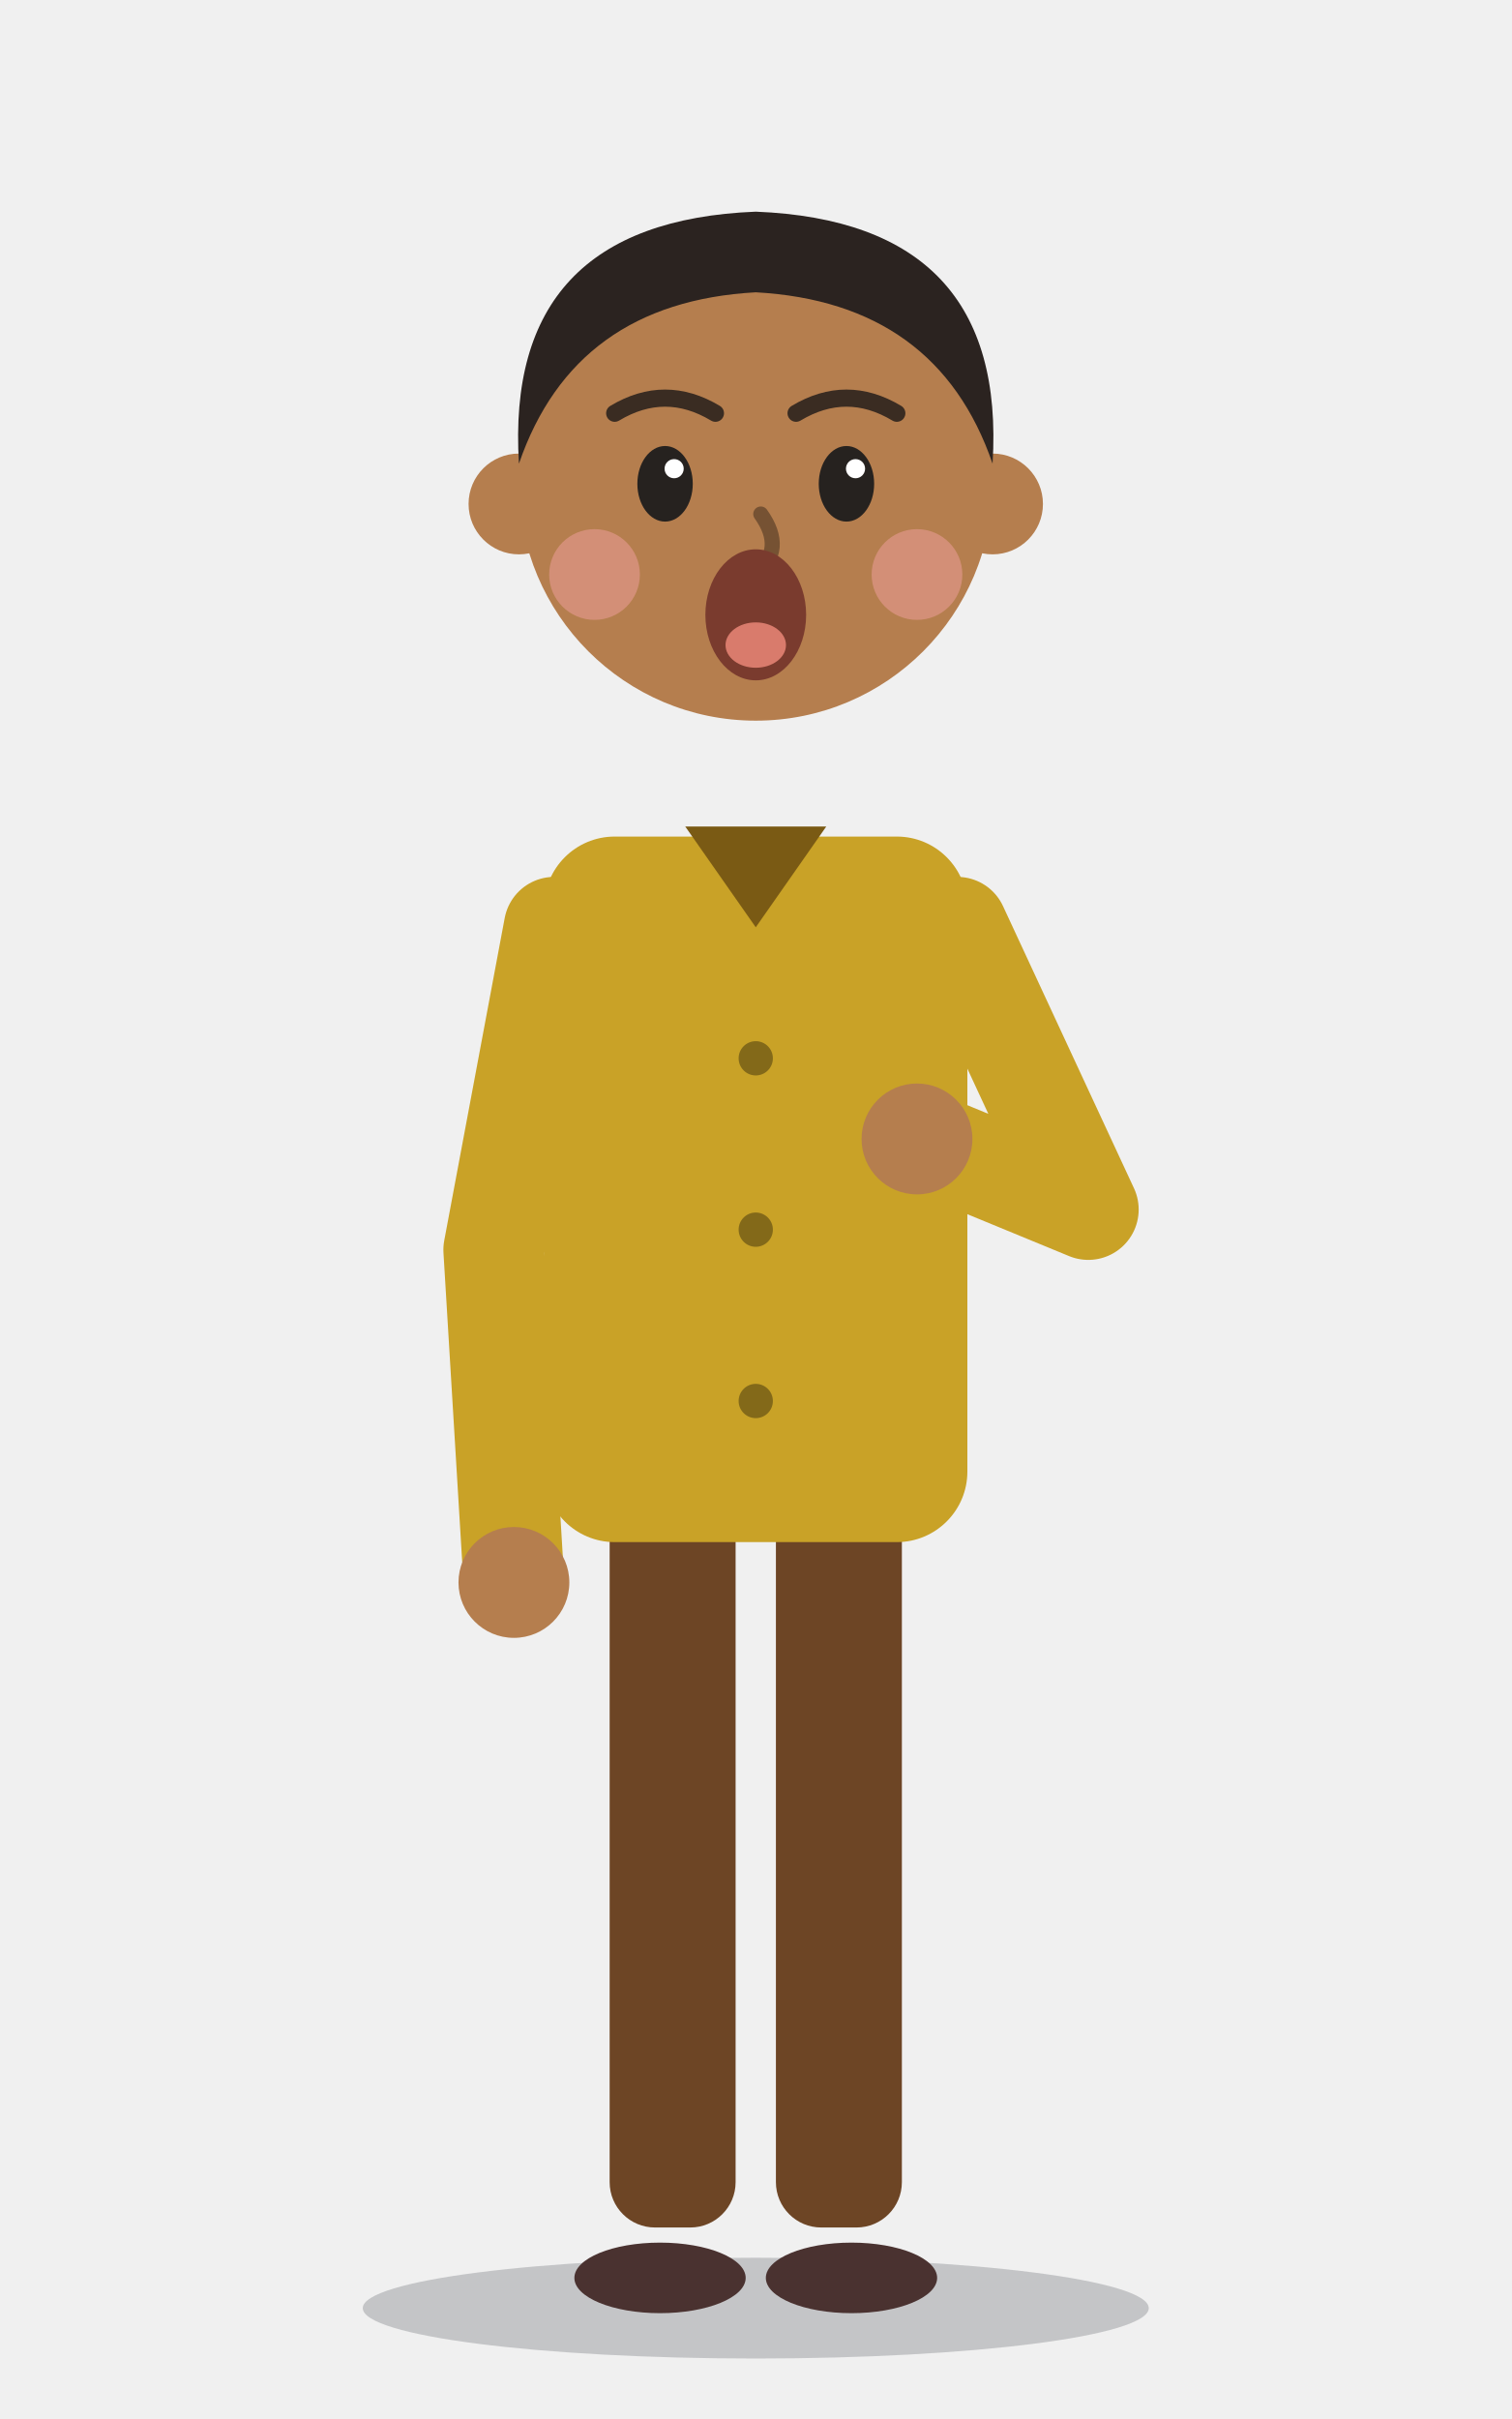
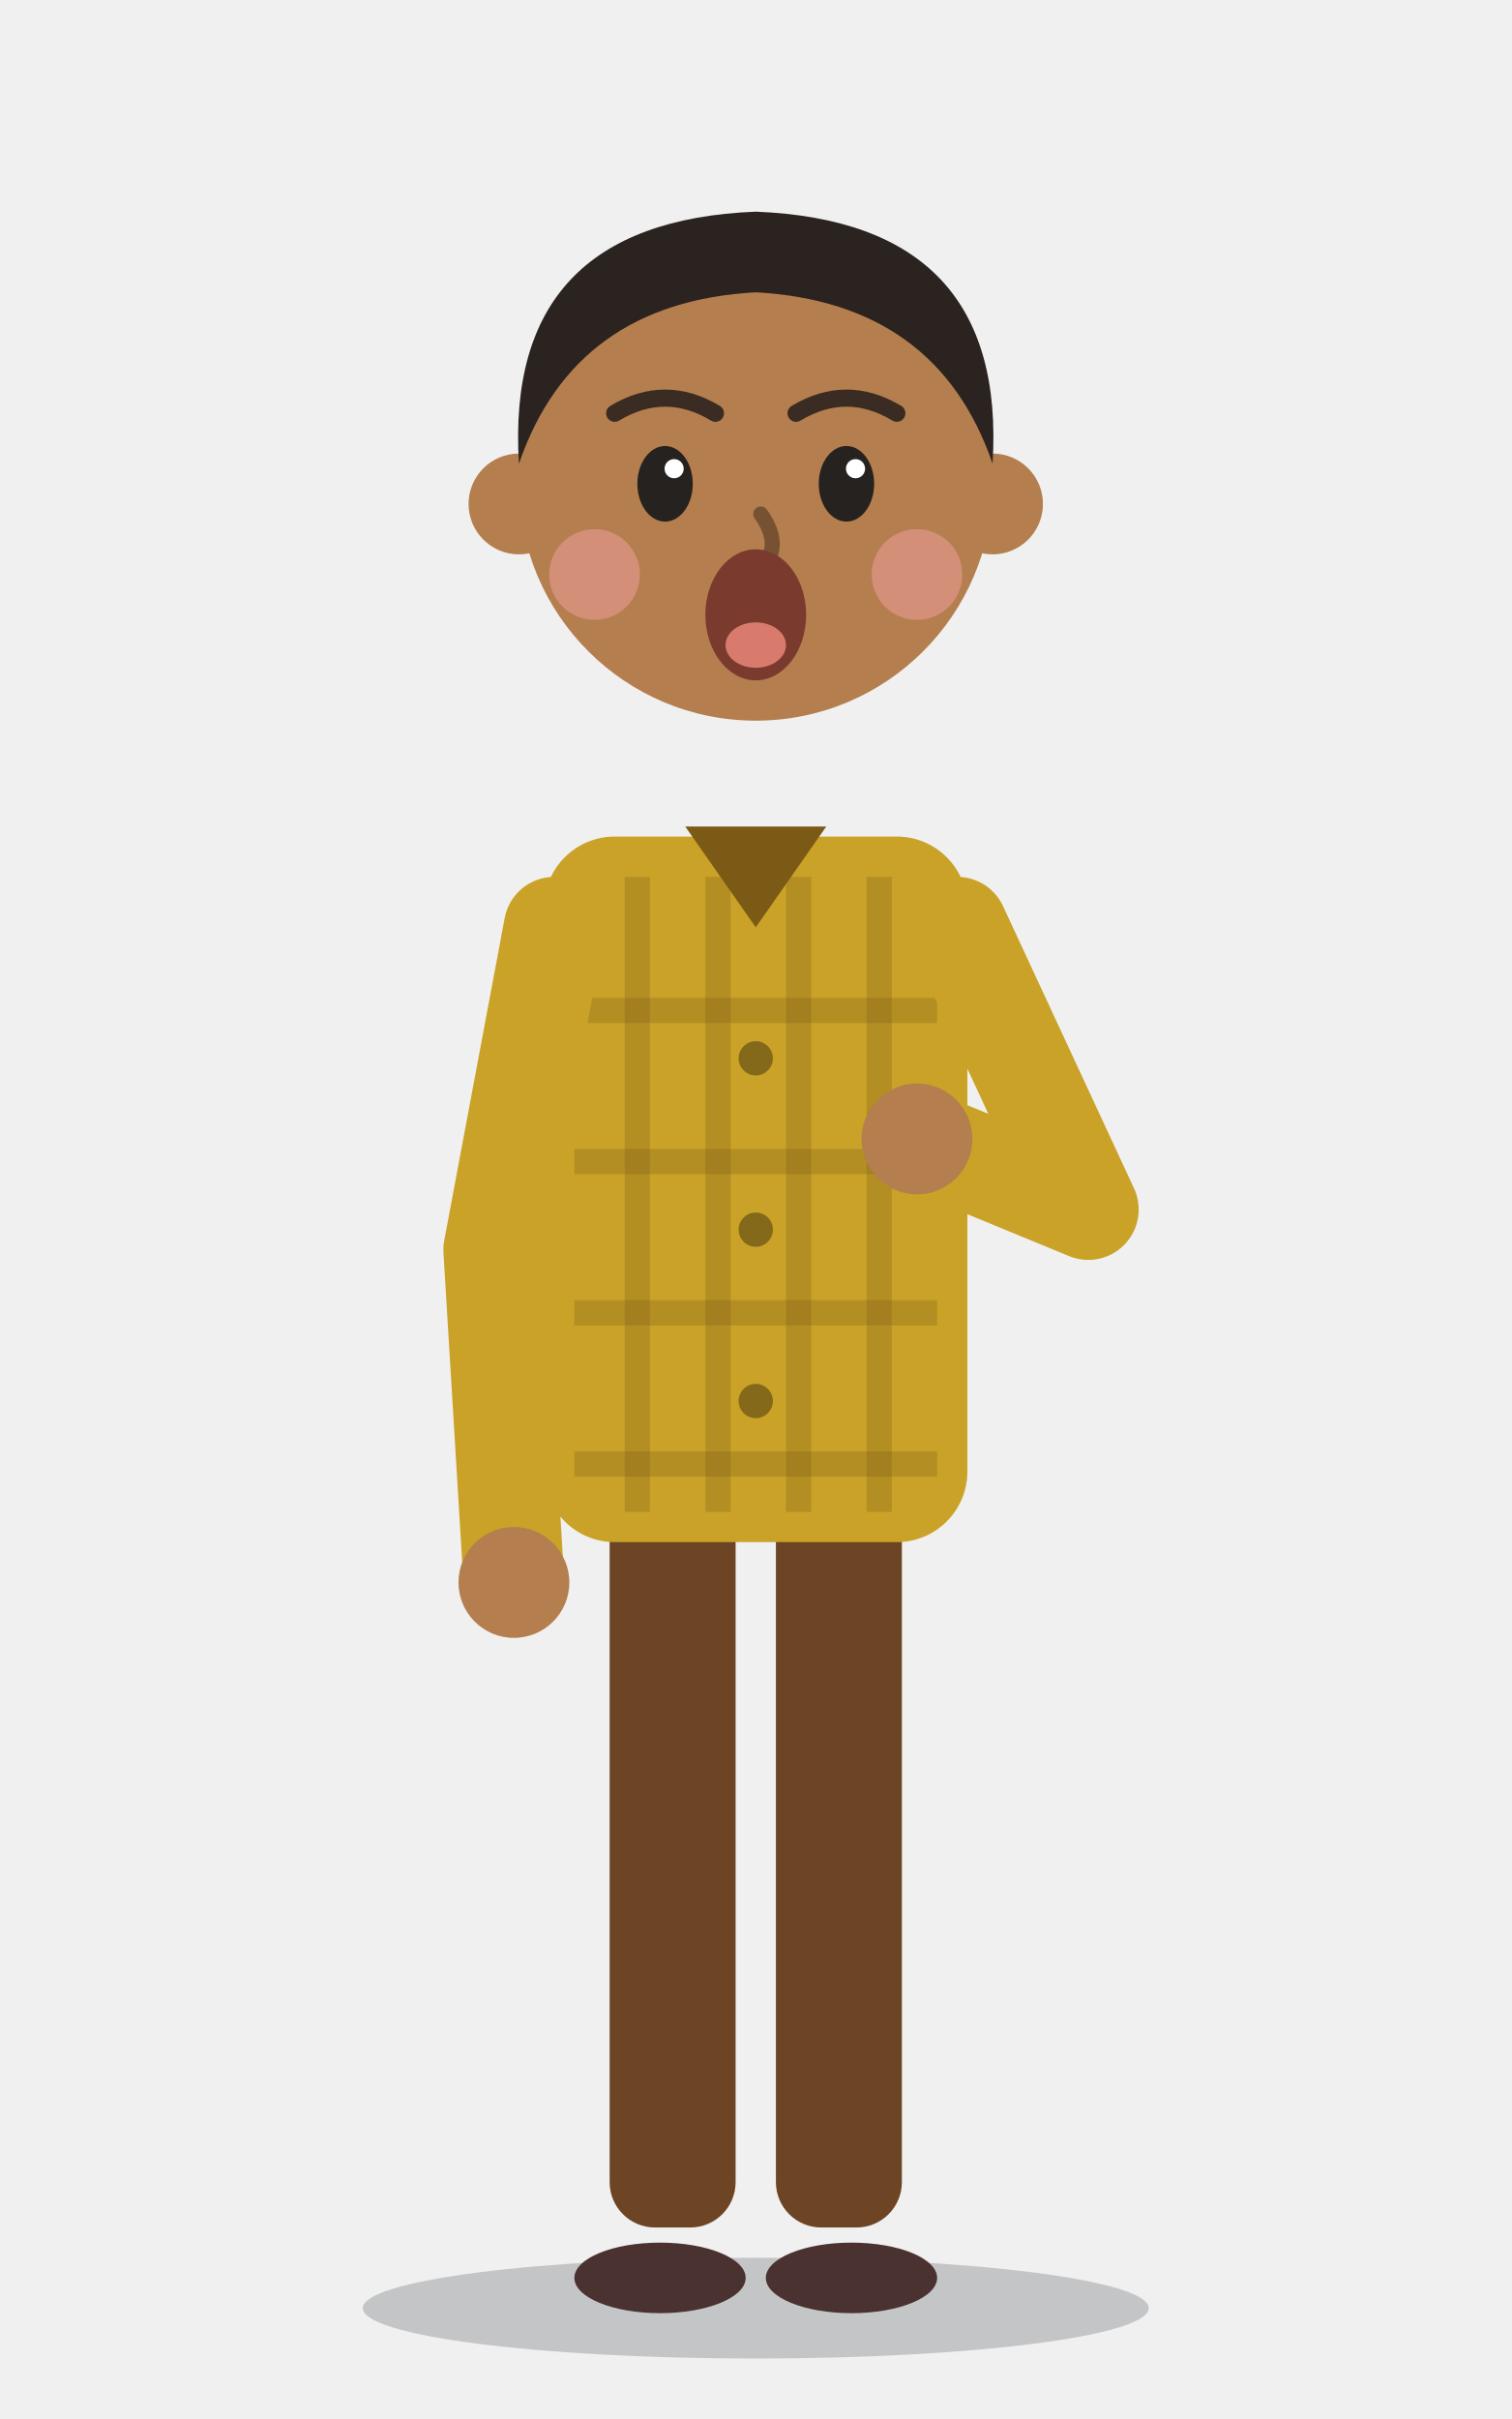
<svg xmlns="http://www.w3.org/2000/svg" viewBox="0 0 300 480">
  <ellipse cx="150" cy="458" rx="78" ry="10" fill="rgba(20,26,38,0.20)" />
  <rect x="121" y="296" width="25" height="146" fill="#6d4525" rx="9" />
  <rect x="154" y="296" width="25" height="146" fill="#6d4525" rx="9" />
  <ellipse cx="131" cy="452" rx="17" ry="7" fill="#4a3230" />
  <ellipse cx="169" cy="452" rx="17" ry="7" fill="#4a3230" />
  <rect x="108" y="166" width="84" height="140" fill="#c9a227" rx="14" />
  <polygon points="136,164 164,164 150,184" fill="#7a5a14" stroke-linejoin="round" />
+   <rect x="124" y="174" width="5" height="126" fill="#7a5a14" opacity="0.28" />
+   <rect x="140" y="174" width="5" height="126" fill="#7a5a14" opacity="0.28" />
+   <rect x="156" y="174" width="5" height="126" fill="#7a5a14" opacity="0.28" />
+   <rect x="172" y="174" width="5" height="126" fill="#7a5a14" opacity="0.28" />
+   <rect x="114" y="198" width="72" height="5" fill="#7a5a14" opacity="0.28" />
+   <rect x="114" y="228" width="72" height="5" fill="#7a5a14" opacity="0.28" />
+   <rect x="114" y="258" width="72" height="5" fill="#7a5a14" opacity="0.28" />
+   <rect x="114" y="288" width="72" height="5" fill="#7a5a14" opacity="0.28" />
  <circle cx="150" cy="210" r="3.4" fill="rgba(0,0,0,0.35)" />
  <circle cx="150" cy="244" r="3.4" fill="rgba(0,0,0,0.35)" />
  <circle cx="150" cy="278" r="3.4" fill="rgba(0,0,0,0.35)" />
  <path d="M110,184 L98,248 L102,314" fill="none" stroke="#c9a227" stroke-width="20" stroke-linecap="round" stroke-linejoin="round" />
  <circle cx="102" cy="314" r="11" fill="#b57e4e" />
  <path d="M190,184 L216,240 L182,226" fill="none" stroke="#c9a227" stroke-width="20" stroke-linecap="round" stroke-linejoin="round" />
  <circle cx="182" cy="226" r="11" fill="#b57e4e" />
  <circle cx="103" cy="100" r="10" fill="#b57e4e" />
  <circle cx="197" cy="100" r="10" fill="#b57e4e" />
  <circle cx="150" cy="96" r="47" fill="#b57e4e" />
  <path d="M103,92 Q100,44 150,42 Q200,44 197,92 Q186,60 150,58 Q114,60 103,92 Z" fill="#2b2320" />
  <ellipse cx="132" cy="96" rx="5.5" ry="7.5" fill="#26221f" />
  <circle cx="133.8" cy="93" r="1.9" fill="#ffffff" />
  <ellipse cx="168" cy="96" rx="5.5" ry="7.5" fill="#26221f" />
  <circle cx="169.8" cy="93" r="1.9" fill="#ffffff" />
  <path d="M122,82 q10,-6 20,0" fill="none" stroke="#3a2c22" stroke-width="3.4" stroke-linecap="round" stroke-linejoin="round" />
  <path d="M158,82 q10,-6 20,0" fill="none" stroke="#3a2c22" stroke-width="3.4" stroke-linecap="round" stroke-linejoin="round" />
  <path d="M151,102 q5,7 -1,12" fill="none" stroke="rgba(0,0,0,0.35)" stroke-width="3" stroke-linecap="round" stroke-linejoin="round" />
  <circle cx="118" cy="114" r="9" fill="#f2a0a0" opacity="0.5" />
  <circle cx="182" cy="114" r="9" fill="#f2a0a0" opacity="0.5" />
  <ellipse cx="150" cy="122" rx="10" ry="13" fill="#7a3b2e" />
  <ellipse cx="150" cy="128" rx="6" ry="4.5" fill="#d97b6c" />
</svg>
